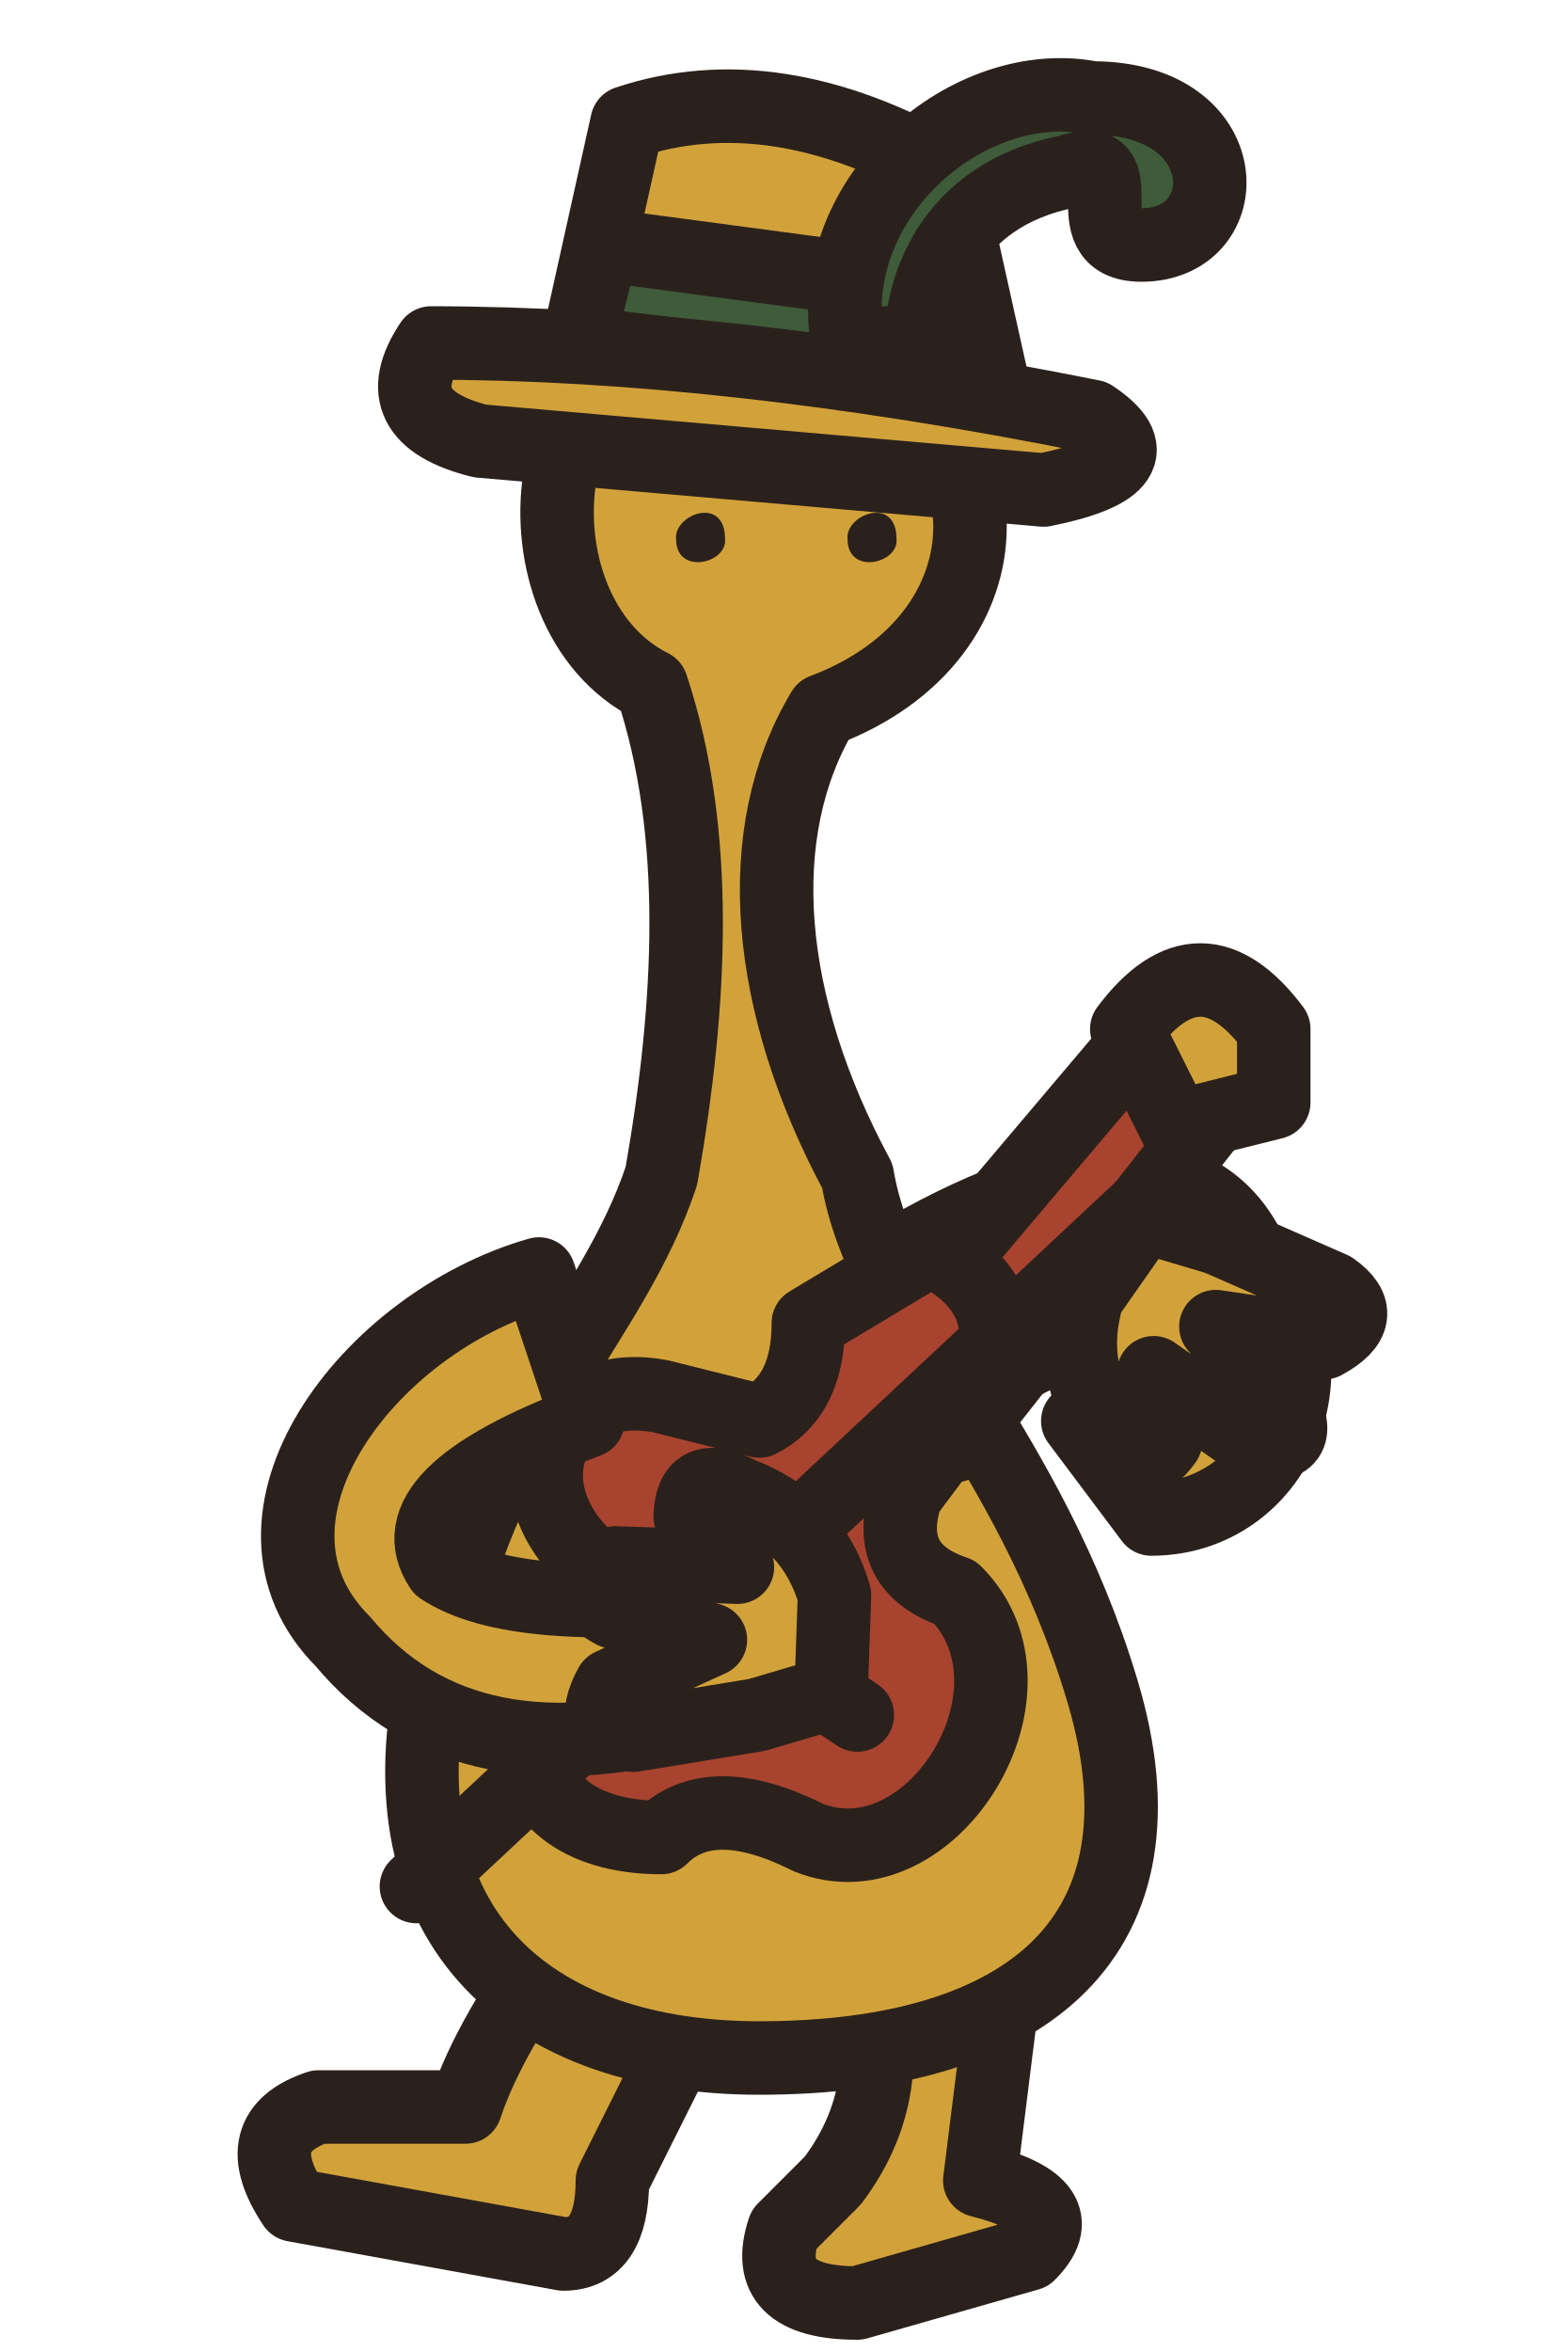
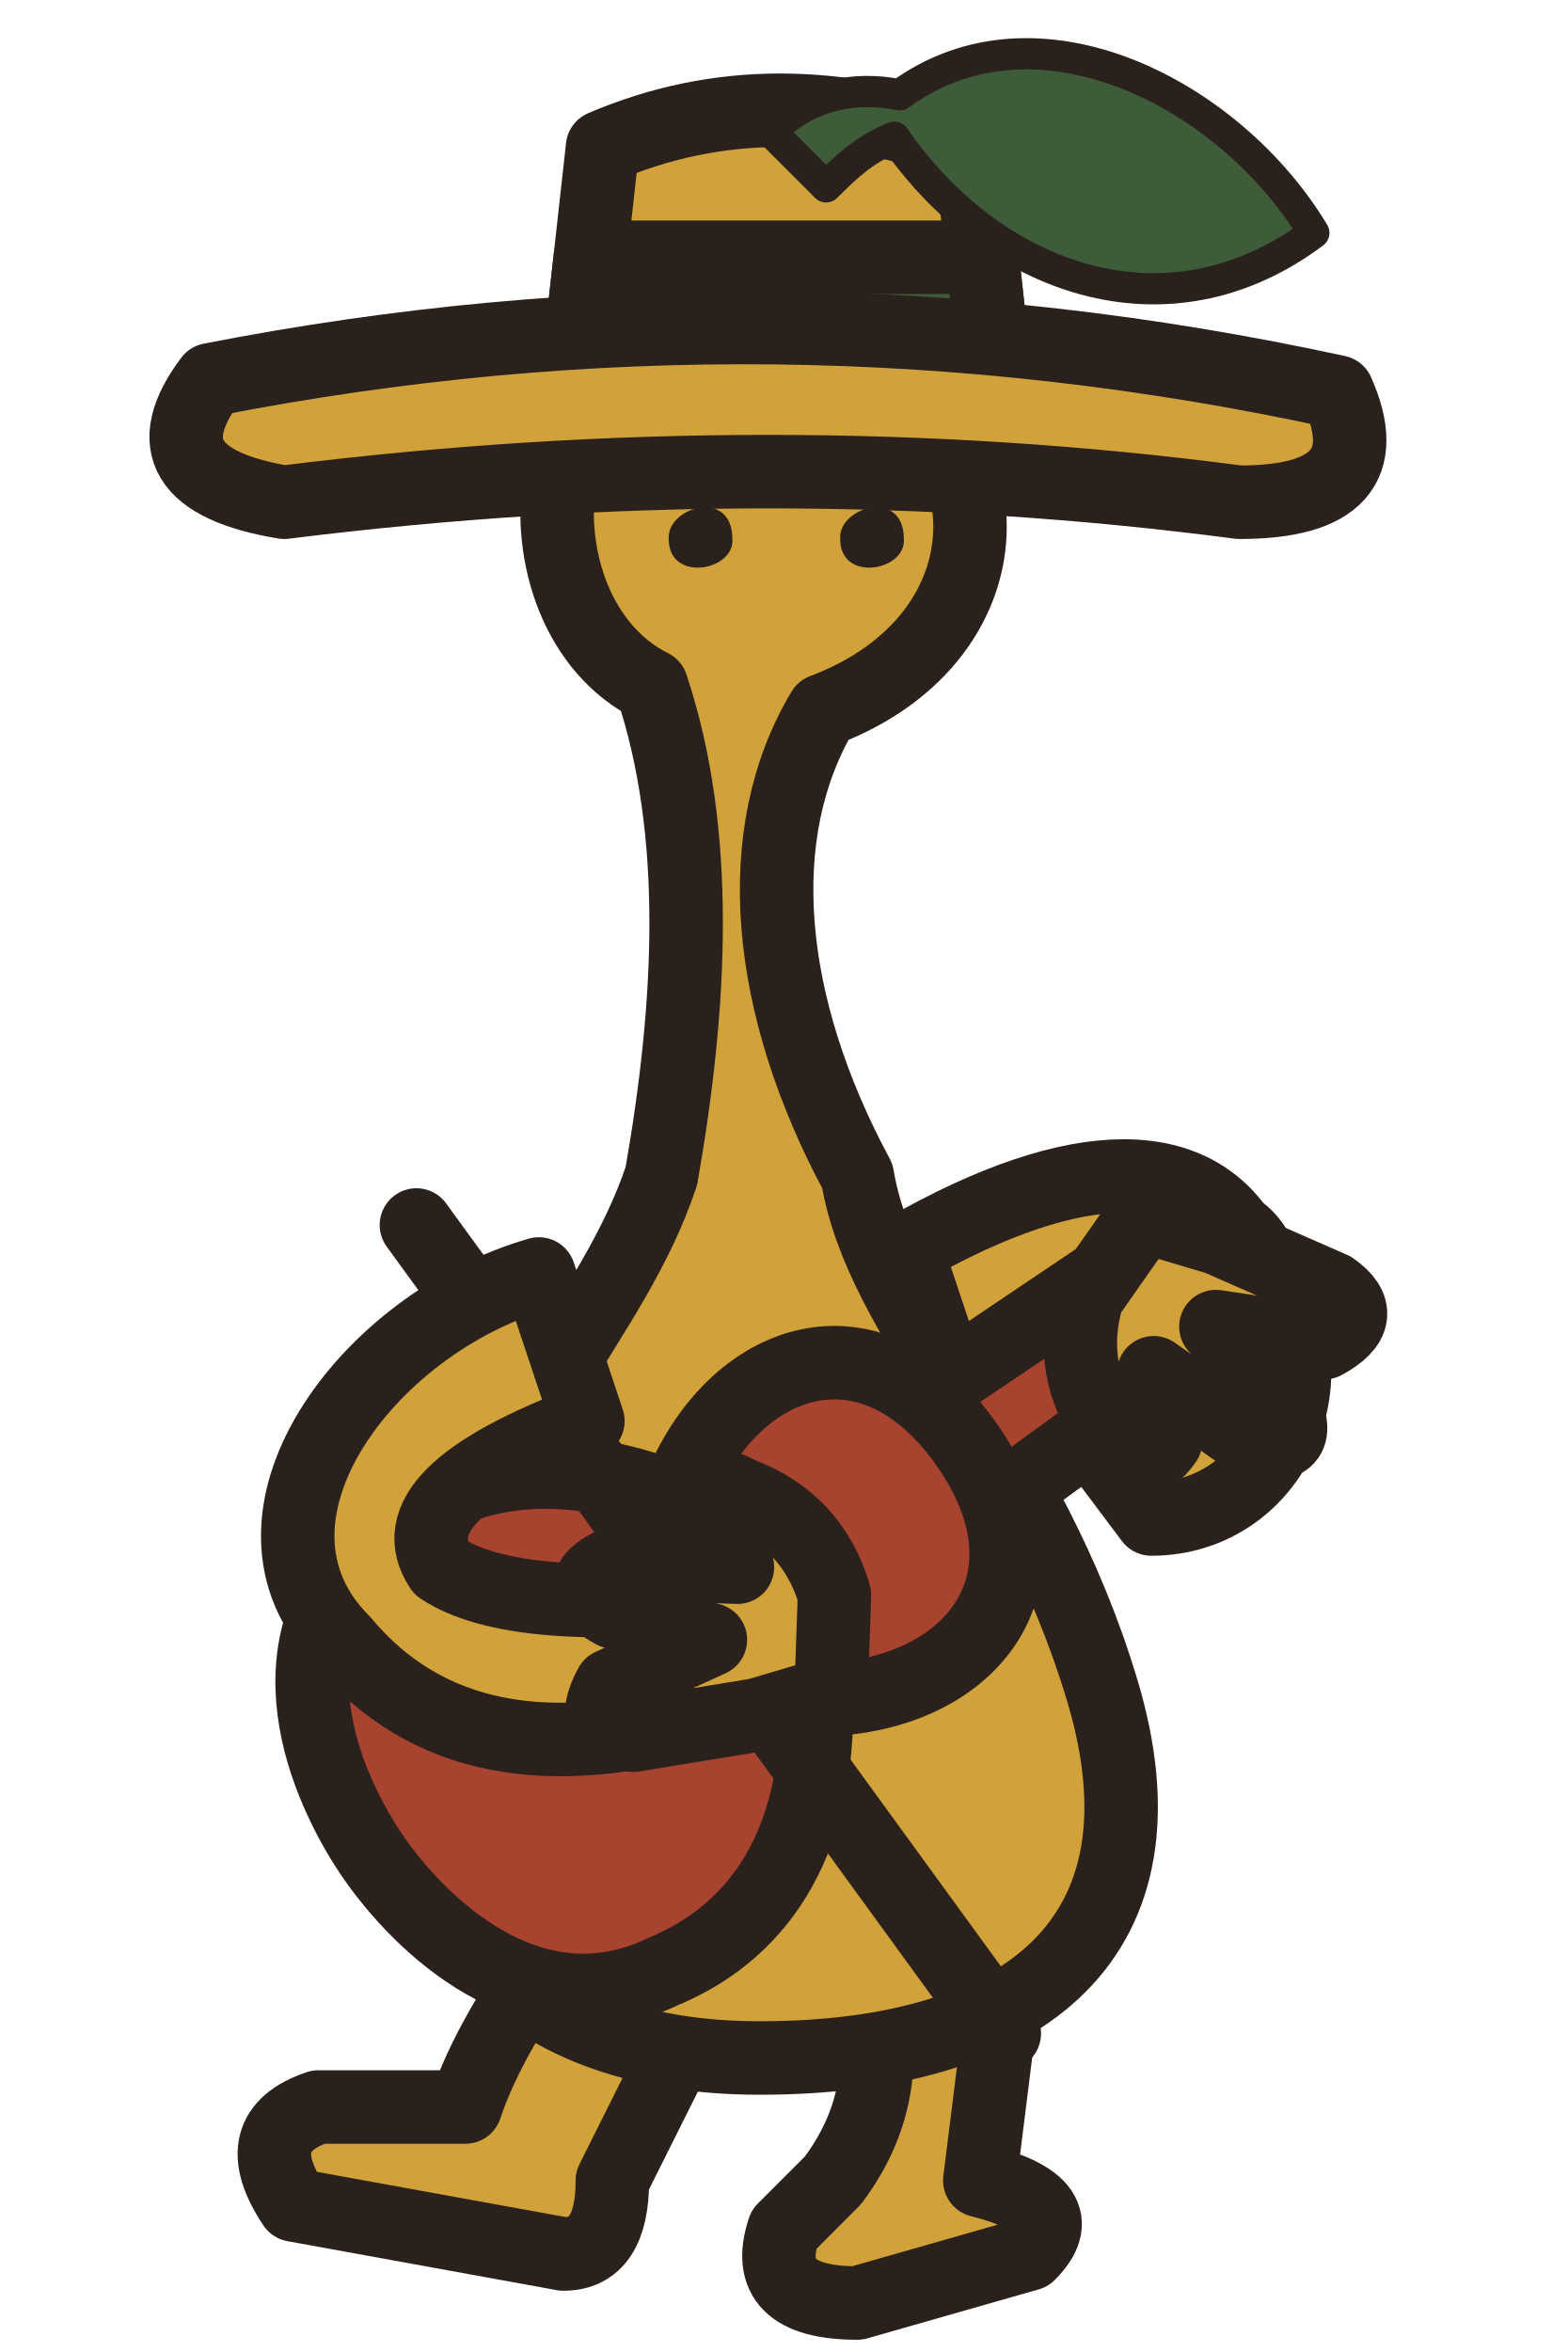
<svg xmlns="http://www.w3.org/2000/svg" width="64" height="96" viewBox="0 0 64 96" stroke-linecap="round" stroke-linejoin="round">
  <path d="M23 79 Q20 83 19 86 L13 86 Q10 87 12 90 L23 92 Q25 92 25 89 L29 81 Z" fill="#D2A23A" stroke="#2B211C" stroke-width="3" />
  <path d="M35 80 Q37 85 34 89 L32 91 Q31 94 35 94 L42 92 Q44 90 40 89 L41 81 Z" fill="#D2A23A" stroke="#2B211C" stroke-width="3" />
  <path d="M37 51 C44 47 49 47 51 51 C55 56 52 62 47 62 L44 58 C49 58 50 53 47 53 L39 57 Z" fill="#D2A23A" stroke="#2B211C" stroke-width="3" />
  <path d="M 29.6 14 C 21.6 13 20.6 25 26.6 28 C 28.6 34.0 28.23 41.0 27 48 C25 54 20 58 18 67 C15 78 21 84 31 84 C42 84 48 79 45 69 C42 59 36 54 35 48 C 31.23 41.0 30.6 34.0 33.6 29 C 41.6 26 41.6 17 33.6 14 C 32.6 14 30.6 14 29.6 14 Z" fill="#D2A23A" stroke="#2B211C" stroke-width="3" />
-   <path d="M35 56 L46 43 L50 45 L39 59 Z" fill="#A8432F" stroke="#2B211C" stroke-width="3" />
-   <path d="M46 42 Q49 38 52 42 L52 45 L48 46 Z" fill="#D2A23A" stroke="#2B211C" stroke-width="3" />
-   <path d="M26 65 C20 62 22 56 27 57 L31 58 Q33 57 33 54 L38 51 Q42 53 40 57 L37 61 Q36 64 39 65 C43 69 38 77 33 75 Q29 73 27 75 C20 75 20 68 26 65 Z" fill="#A8432F" stroke="#2B211C" stroke-width="3" />
-   <path d="M29 66 L35 70" fill="none" stroke="#2B211C" stroke-width="3" />
-   <path d="M17 77 L48 48" fill="none" stroke="#2B211C" stroke-width="3" />
+   <g transform="translate(28 67) rotate(55)">
+     <path d="M-2.7 -11 L-2.4 -27 Q0 -29.5 2.4 -27 L2.7 -11 Z" fill="#A8432F" stroke="#2B211C" stroke-width="3" />
+     <path d="M0 -14 C7 -14 8.5 -8 5 -3 C9.5 0 11.5 4 10.5 8.5 C9.5 14.5 3 15.5 0 15.5 C-3 15.5 -9.5 14.5 -10.5 8.5 C-11.5 4 -9.5 0 -5 -3 C-8.5 -8 -7 -14 0 -14 Z" fill="#A8432F" stroke="#2B211C" stroke-width="3" />
+   </g>
+   <path d="M17 50 L41 83" fill="none" stroke="#2B211C" stroke-width="3" />
  <g transform="translate(48 53) rotate(-55)">
    <path d="M-2 -3 Q-5 -2 -6 1 Q-7 3 -5 3 L-3 1 L-3 6 Q-2 8 -1 6 L0 2 L2 6 Q4 7 4 5 L3 0 L2 -3 Z" fill="#D2A23A" stroke="#2B211C" stroke-width="3" />
  </g>
  <path d="M22 52 C15 54 9 62 14 67 Q19 73 29 70 L30 65 Q21 66 18 64 Q16 61 24 58 Z" fill="#D2A23A" stroke="#2B211C" stroke-width="3" />
  <g transform="translate(31 67) rotate(92)">
    <path d="M-2 -3 Q-5 -2 -6 1 Q-7 3 -5 3 L-3 1 L-3 6 Q-2 8 -1 6 L0 2 L2 6 Q4 7 4 5 L3 0 L2 -3 Z" fill="#D2A23A" stroke="#2B211C" stroke-width="3" />
  </g>
-   <path d="M27.6 22 C27.5 21.0 29.6 20.2 29.6 22 C29.7 23.0 27.6 23.5 27.6 22 Z" fill="#2B211C" stroke="none" />
-   <path d="M34.6 22 C34.5 21.0 36.6 20.2 36.6 22 C36.7 23.0 34.6 23.5 34.6 22 Z" fill="#2B211C" stroke="none" />
-   <g transform="translate(-1.4 -3)">
-     <path d="M25 17 L27 8 Q33 6 40 10 L42 19 Z" fill="#D2A23A" stroke="#2B211C" stroke-width="3" />
-     <path d="M26 13 L41 15 L42 19 L25 17 Z" fill="#3E5B3A" stroke="#2B211C" stroke-width="3" />
-     <path d="M19 17 Q31 17 46 20 Q49 22 44 23 L21 21 Q17 20 19 17 Z" fill="#D2A23A" stroke="#2B211C" stroke-width="3" />
+   <path d="M27.3 22 C27.2 20.7 29.9 19.9 29.9 22 C30 23.3 27.3 23.8 27.3 22 Z" fill="#2B211C" stroke="none" />
+   <path d="M34.3 22 C34.2 20.7 36.9 19.9 36.9 22 C37.0 23.3 34.3 23.8 34.3 22 Z" fill="#2B211C" stroke="none" />
+   <g transform="translate(-1.4 0)">
+     <path d="M25 15 L26 6 Q33 3 41 6 L42 15 Z" fill="#D2A23A" stroke="#2B211C" stroke-width="3" />
+     <path d="M25.5 10.5 L41.5 10.5 L42 15 L25 15 Z" fill="#3E5B3A" stroke="#2B211C" stroke-width="3" />
+     <path d="M10 15.5 Q33 11 56 16 Q58 20.5 52 20.5 Q33 18 13 20.5 Q7 19.5 10 15.5 Z" fill="#D2A23A" stroke="#2B211C" stroke-width="3" />
  </g>
-   <path d="M34.6 14 C33.6 8 39.6 3 44.6 4 C50.6 4 50.6 10 46.6 10 C43.6 10 46.6 6 43.6 7 C38.6 8 37.6 12 37.6 14 Z" fill="#3E5B3A" stroke="#2B211C" stroke-width="3" />
+   <g transform="translate(32.6 6.5) rotate(45) scale(0.85)">
+     <path d="M-1.875 0 C-1.875 -2.5 -0.625 -4.375 1.25 -5.625 C2.5 -13.75 12.5 -16.875 20 -15 C18.75 -6.25 10.625 -2.5 2.5 -4 C1.875 -2.5 1.875 -1.25 1.875 0 Z" fill="#3E5B3A" stroke="#2B211C" stroke-width="1.5" data-role="sprout" />
+   </g>
</svg>
